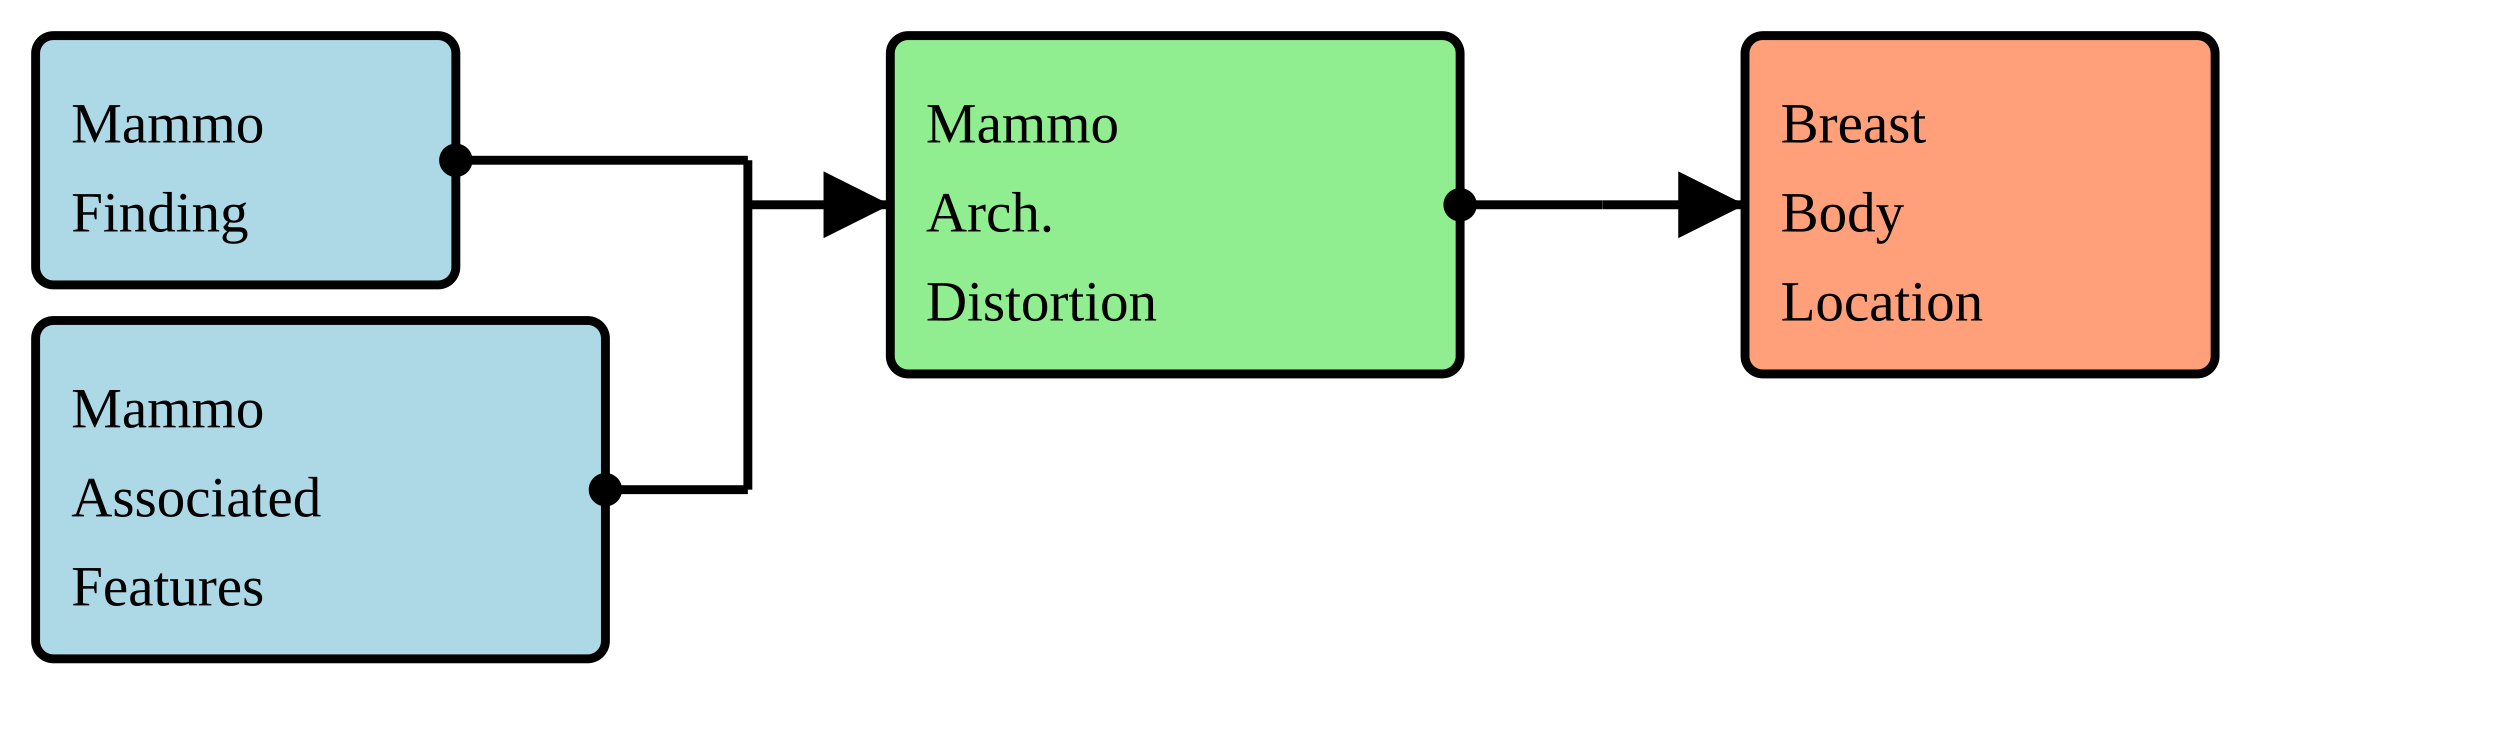
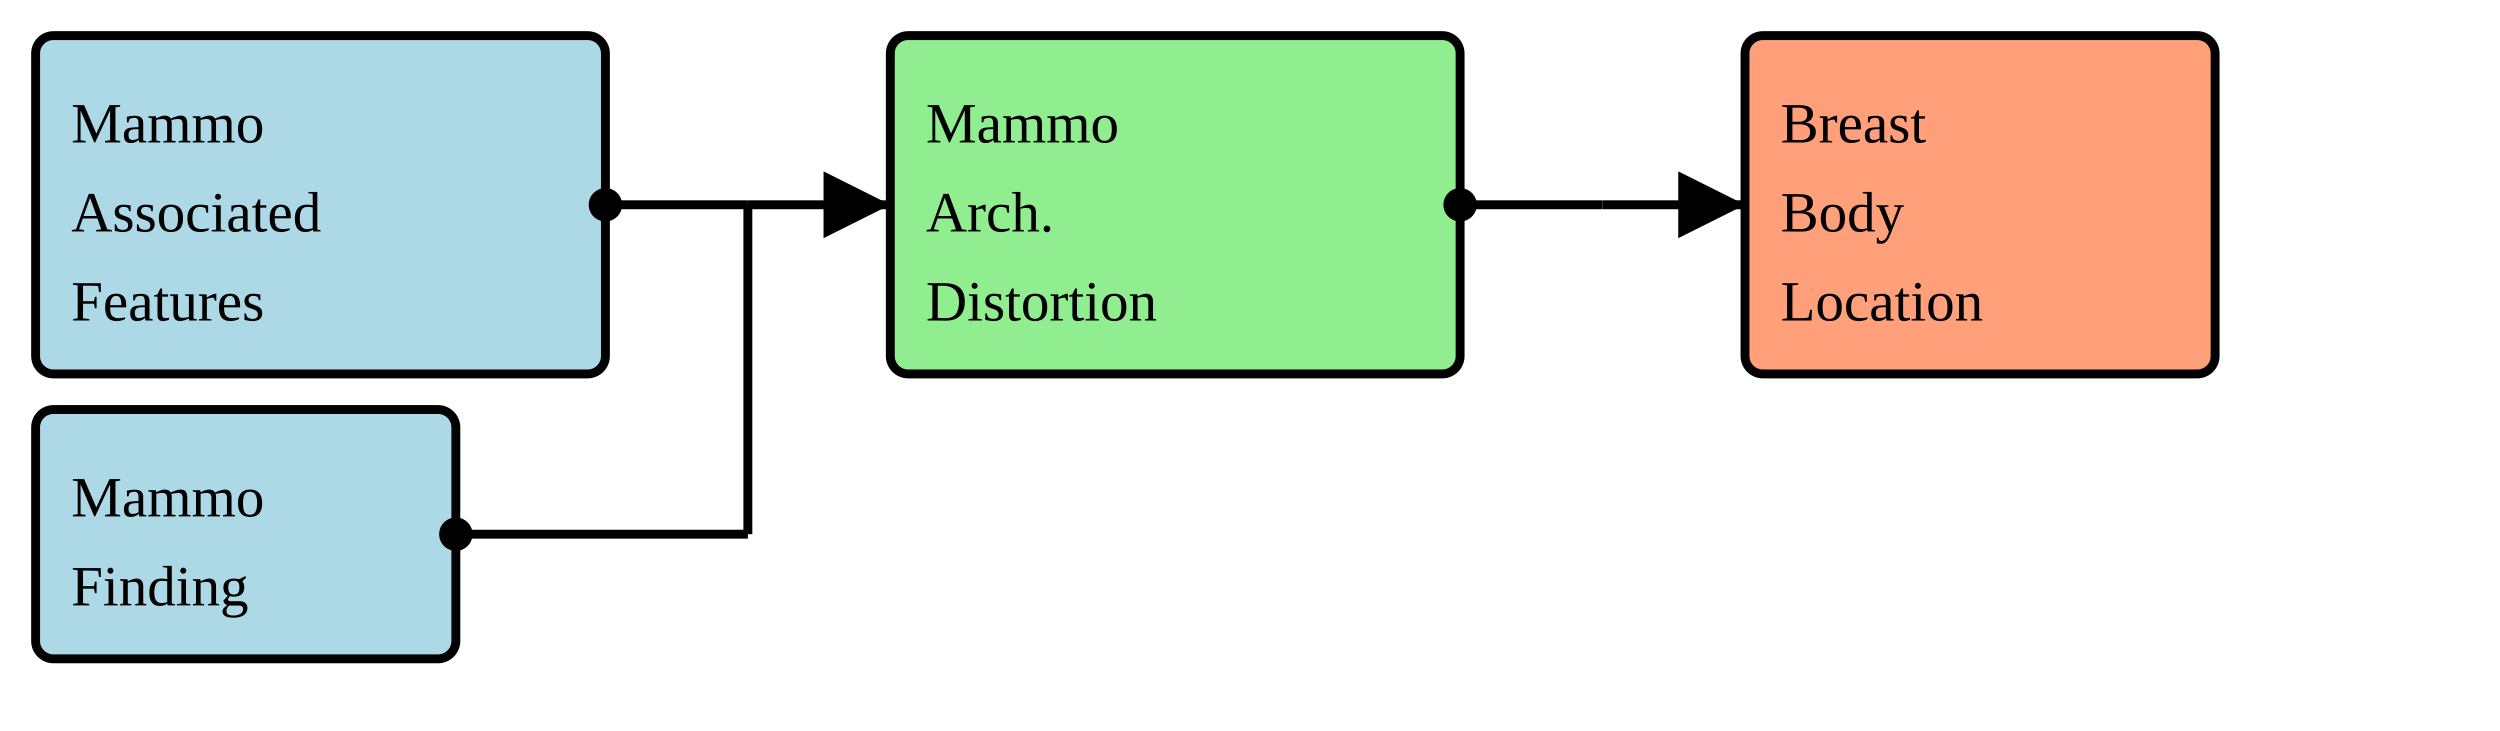
<svg xmlns="http://www.w3.org/2000/svg" version="1.1" width="526.5" height="153.75">
  <defs>
    <marker id="arrowStart" markerWidth="3.75" markerHeight="3.75" markerUnits="px" refX="1.875" refY="1.875">
      <circle fill="Black" stroke-width="0" cx="1.875" cy="1.875" r="1.875" />
    </marker>
    <marker id="arrowEnd" markerWidth="7.5" markerHeight="7.5" markerUnits="px" refX="7.5" refY="3.75">
      <polygon fill="Black" stroke-width="0" points="0 0 7.5 3.75 0 7.5" />
    </marker>
  </defs>
  <g>
    <g>
-       <rect fill="LightBlue" stroke="Black" stroke-width="1.875" x="7.5" y="7.5" width="88.5" height="52.5" rx="3.75" ry="3.75" />
-       <a href="./StructureDefinition-BreastRadMammoFinding.html" target="_blank">
+       <rect fill="LightBlue" stroke="Black" stroke-width="1.875" x="7.5" y="7.5" width="120" height="71.25" rx="3.75" ry="3.75" />
+       <a href="./StructureDefinition-BreastRadMammoAssociatedFeatures.html" target="_blank">
        <text x="15" y="30">Mammo</text>
      </a>
-       <a href="./StructureDefinition-BreastRadMammoFinding.html" target="_blank">
-         <text x="15" y="48.75">Finding</text>
+       <a href="./StructureDefinition-BreastRadMammoAssociatedFeatures.html" target="_blank">
+         <text x="15" y="48.75">Associated</text>
+       </a>
+       <a href="./StructureDefinition-BreastRadMammoAssociatedFeatures.html" target="_blank">
+         <text x="15" y="67.5">Features</text>
      </a>
    </g>
    <g>
-       <rect fill="LightBlue" stroke="Black" stroke-width="1.875" x="7.5" y="67.5" width="120" height="71.25" rx="3.75" ry="3.75" />
-       <a href="./StructureDefinition-BreastRadMammoAssociatedFeatures.html" target="_blank">
-         <text x="15" y="90">Mammo</text>
+       <rect fill="LightBlue" stroke="Black" stroke-width="1.875" x="7.5" y="86.25" width="88.5" height="52.5" rx="3.75" ry="3.75" />
+       <a href="./StructureDefinition-BreastRadMammoFinding.html" target="_blank">
+         <text x="15" y="108.75">Mammo</text>
      </a>
-       <a href="./StructureDefinition-BreastRadMammoAssociatedFeatures.html" target="_blank">
-         <text x="15" y="108.75">Associated</text>
-       </a>
-       <a href="./StructureDefinition-BreastRadMammoAssociatedFeatures.html" target="_blank">
-         <text x="15" y="127.5">Features</text>
+       <a href="./StructureDefinition-BreastRadMammoFinding.html" target="_blank">
+         <text x="15" y="127.5">Finding</text>
      </a>
    </g>
    <line stroke="Black" stroke-width="1.875" marker-end="url(#arrowEnd)" x1="157.5" y1="43.125" x2="187.5" y2="43.125" />
-     <line stroke="Black" stroke-width="1.875" marker-start="url(#arrowStart)" x1="96" y1="33.75" x2="157.5" y2="33.75" />
-     <line stroke="Black" stroke-width="1.875" marker-start="url(#arrowStart)" x1="127.5" y1="103.125" x2="157.5" y2="103.125" />
-     <line stroke="Black" stroke-width="1.875" x1="157.5" y1="33.75" x2="157.5" y2="103.125" />
+     <line stroke="Black" stroke-width="1.875" marker-start="url(#arrowStart)" x1="127.5" y1="43.125" x2="157.5" y2="43.125" />
+     <line stroke="Black" stroke-width="1.875" marker-start="url(#arrowStart)" x1="96" y1="112.5" x2="157.5" y2="112.5" />
+     <line stroke="Black" stroke-width="1.875" x1="157.5" y1="43.125" x2="157.5" y2="112.5" />
  </g>
  <g>
    <g>
      <rect fill="LightGreen" stroke="Black" stroke-width="1.875" x="187.5" y="7.5" width="120" height="71.25" rx="3.75" ry="3.75" />
      <text x="195" y="30">Mammo</text>
      <text x="195" y="48.75">Arch.</text>
      <text x="195" y="67.5">Distortion</text>
    </g>
    <line stroke="Black" stroke-width="1.875" marker-end="url(#arrowEnd)" x1="337.5" y1="43.125" x2="367.5" y2="43.125" />
    <line stroke="Black" stroke-width="1.875" marker-start="url(#arrowStart)" x1="307.5" y1="43.125" x2="337.5" y2="43.125" />
    <line stroke="Black" stroke-width="1.875" x1="337.5" y1="43.125" x2="337.5" y2="43.125" />
  </g>
  <g>
    <g>
      <rect fill="LightSalmon" stroke="Black" stroke-width="1.875" x="367.5" y="7.5" width="99" height="71.25" rx="3.75" ry="3.75" />
      <a href="./StructureDefinition-BreastBodyLocation.html" target="_blank">
        <text x="375" y="30">Breast</text>
      </a>
      <a href="./StructureDefinition-BreastBodyLocation.html" target="_blank">
        <text x="375" y="48.75">Body</text>
      </a>
      <a href="./StructureDefinition-BreastBodyLocation.html" target="_blank">
        <text x="375" y="67.5">Location</text>
      </a>
    </g>
  </g>
</svg>
